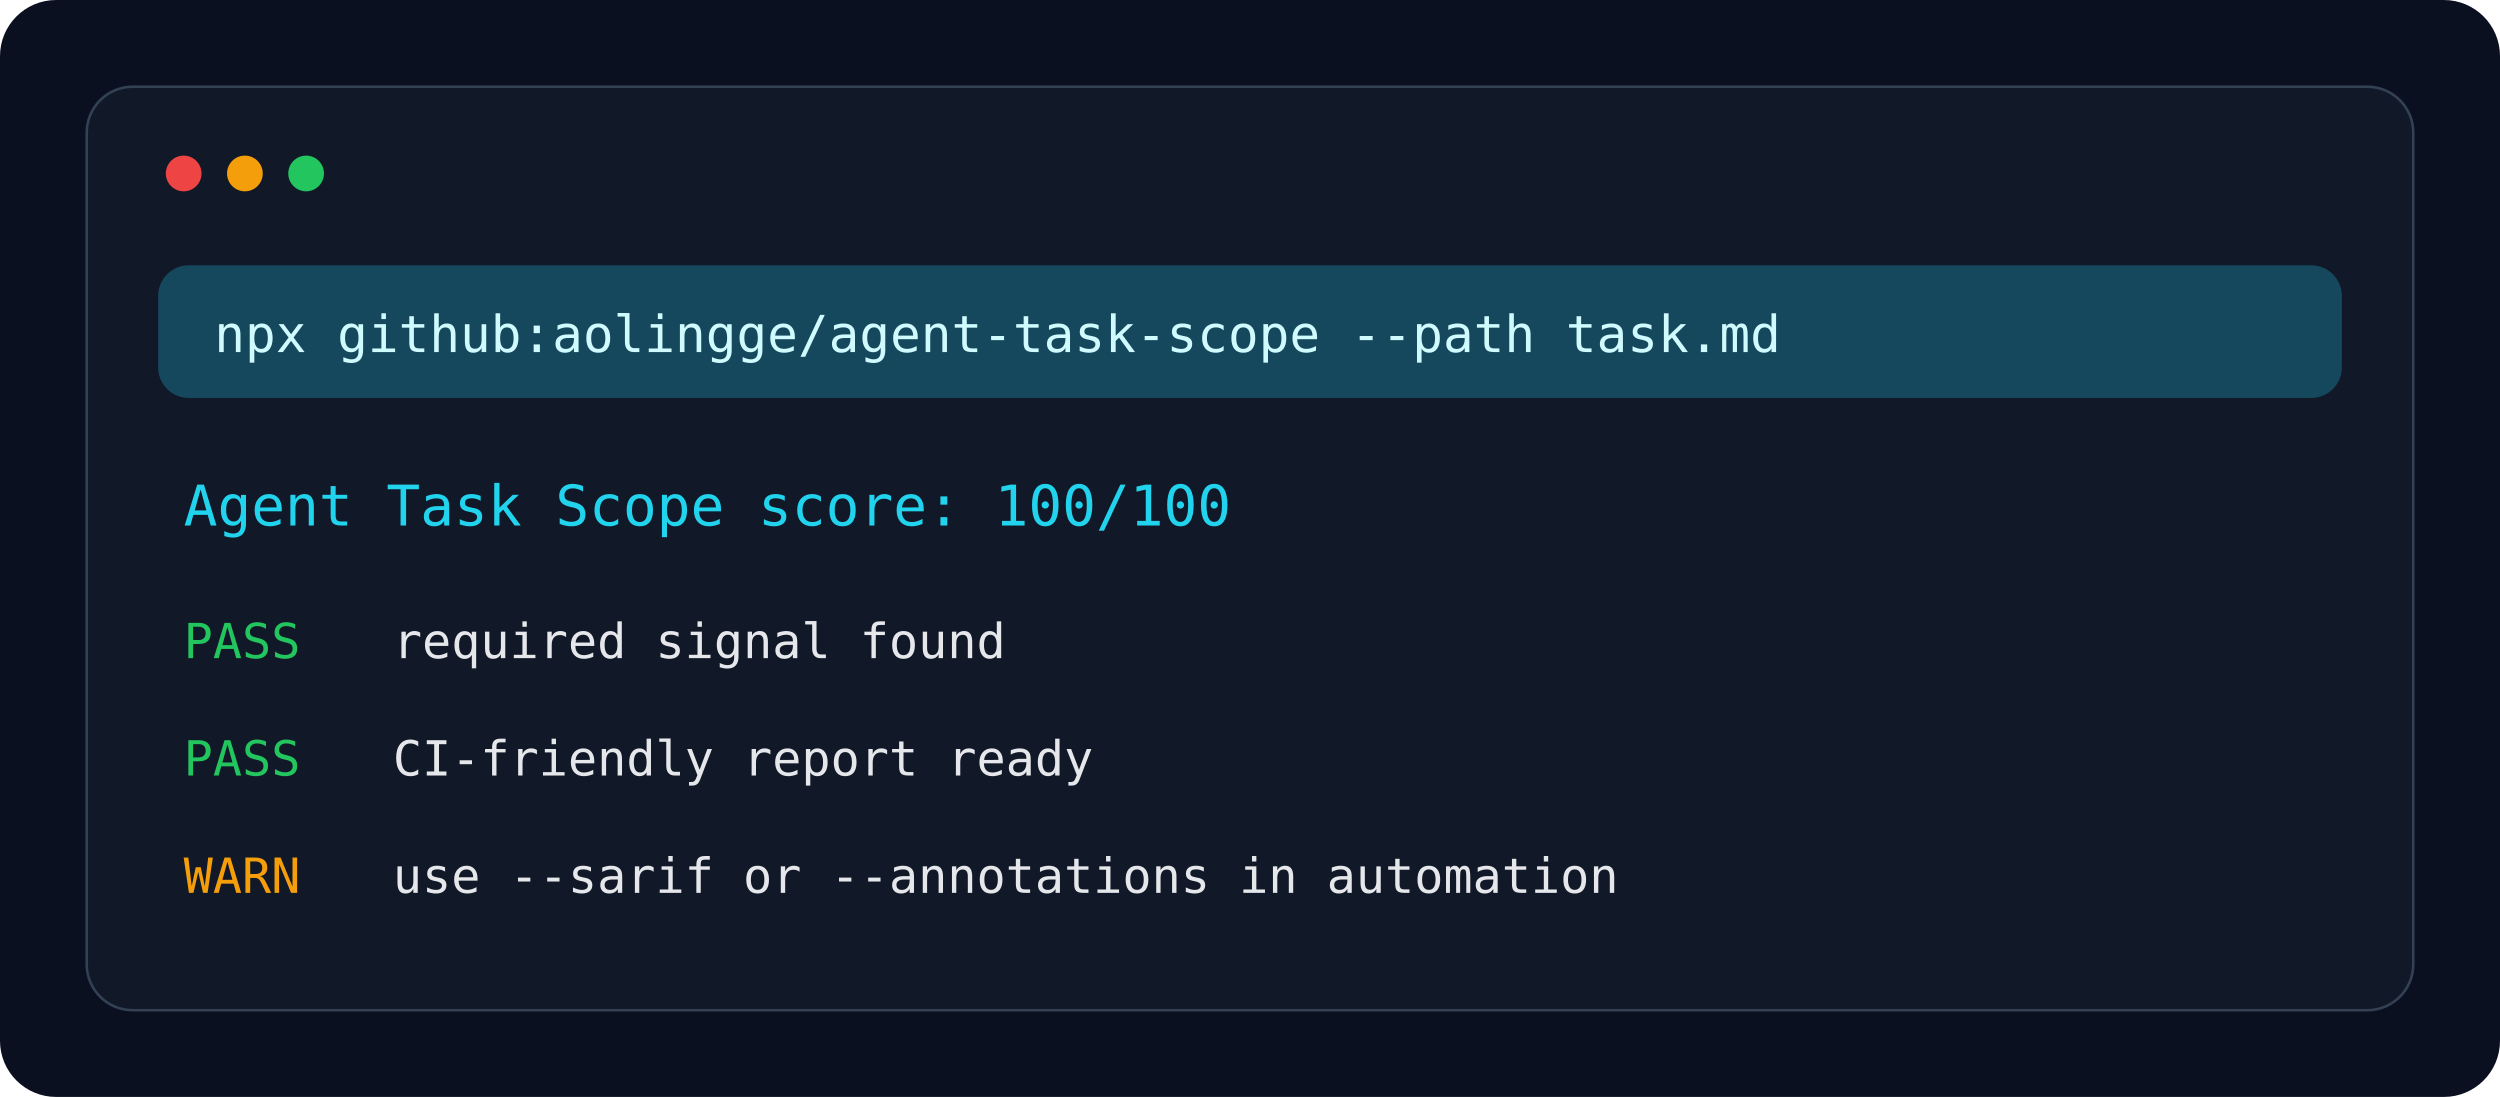
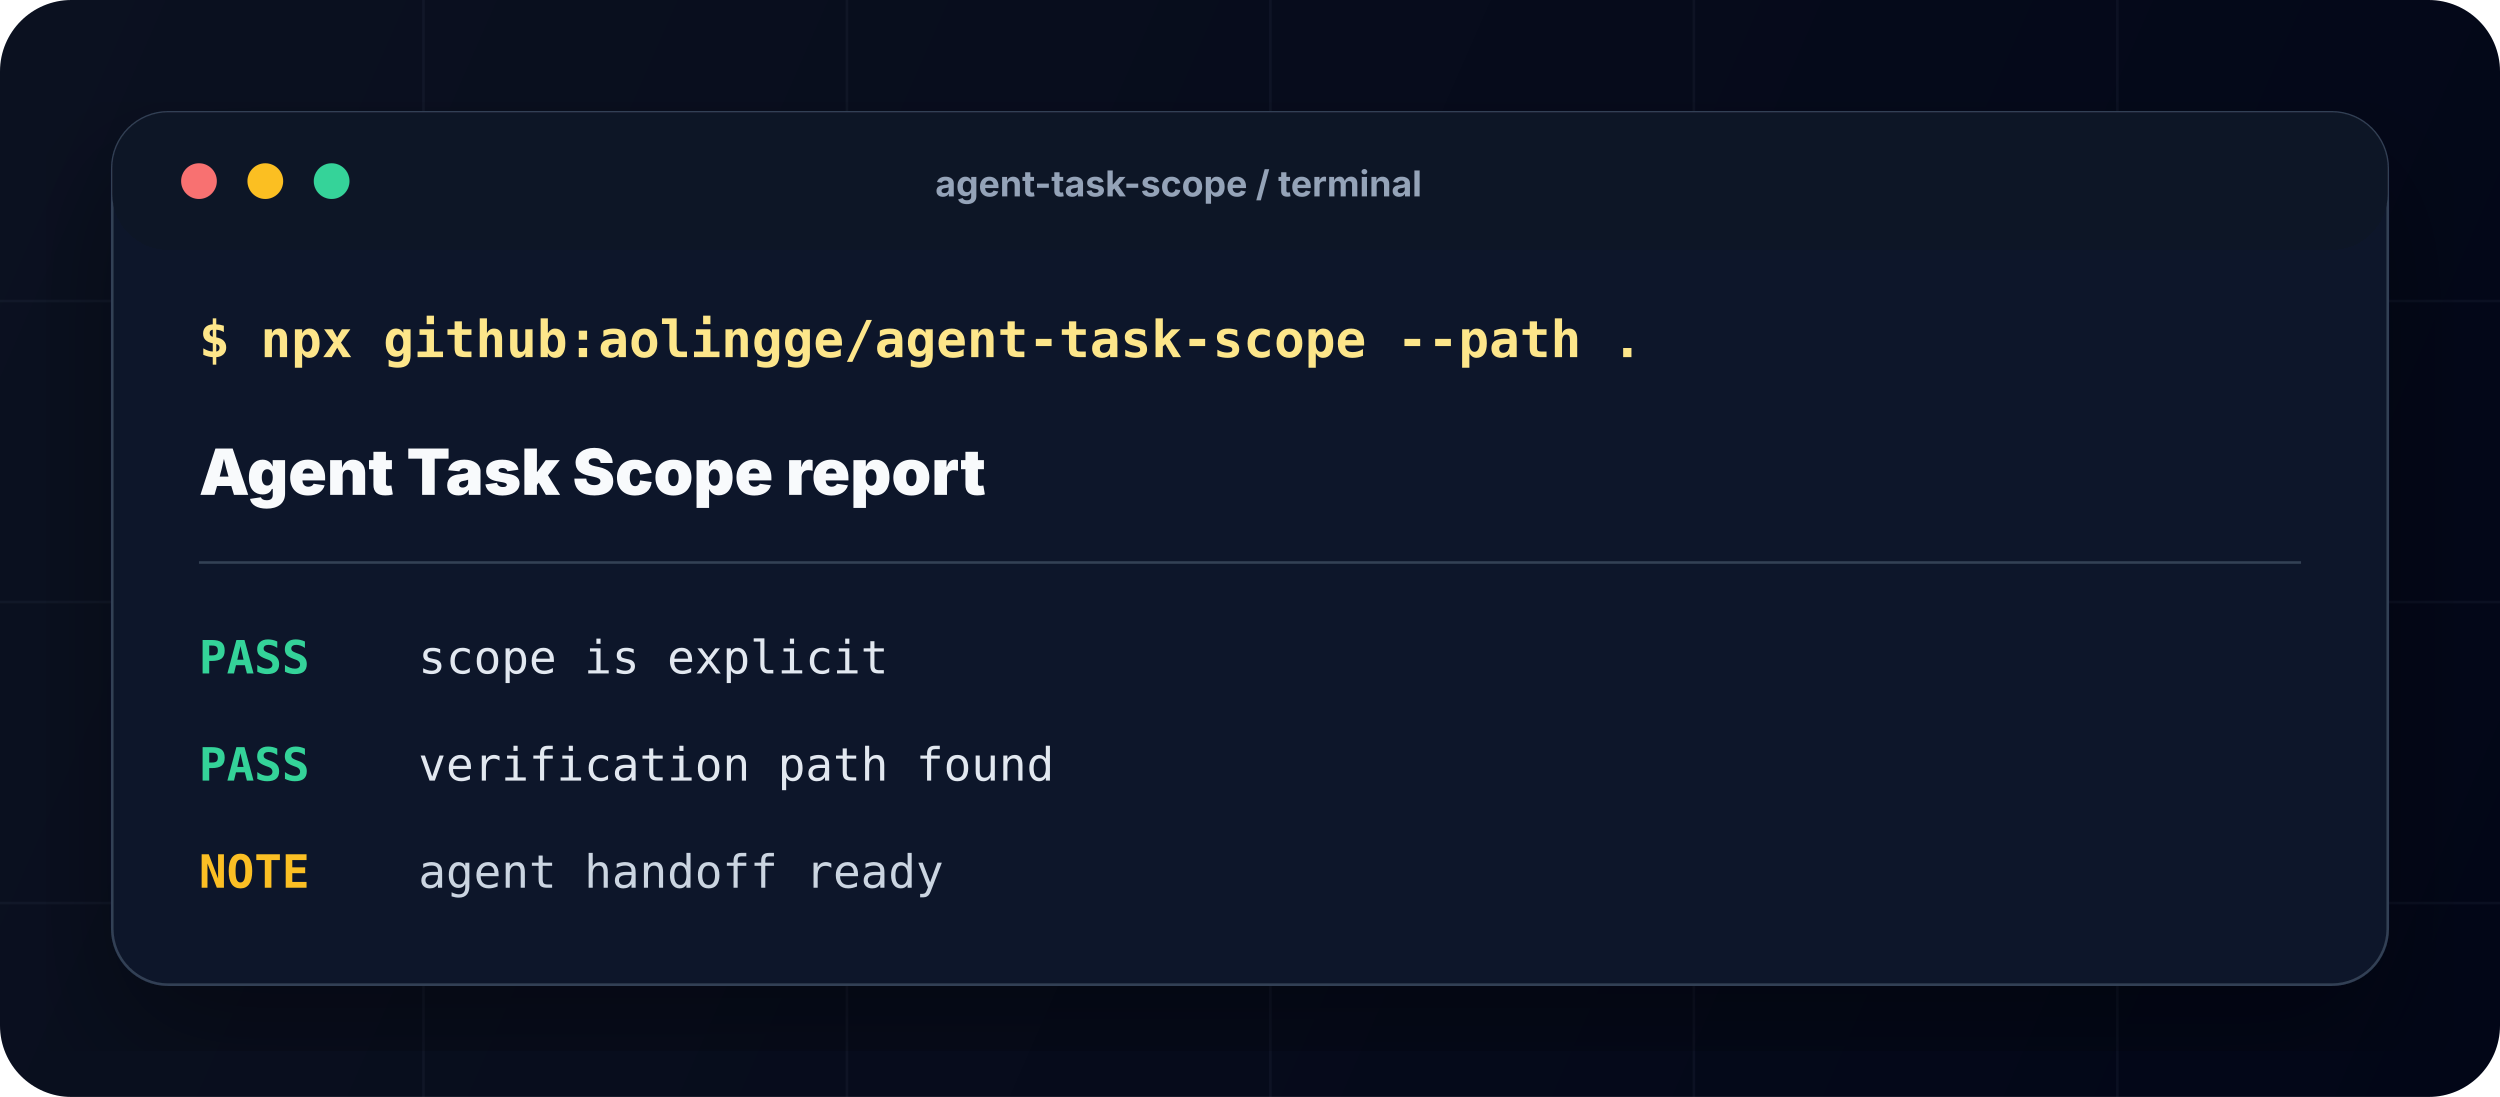
<svg xmlns="http://www.w3.org/2000/svg" width="980" height="430" viewBox="0 0 980 430" fill="none">
-   <rect width="980" height="430" rx="22" fill="#0B1020" />
-   <rect x="34" y="34" width="912" height="362" rx="18" fill="#111827" stroke="#334155" />
-   <circle cx="72" cy="68" r="7" fill="#EF4444" />
-   <circle cx="96" cy="68" r="7" fill="#F59E0B" />
-   <circle cx="120" cy="68" r="7" fill="#22C55E" />
-   <rect x="62" y="104" width="856" height="52" rx="12" fill="#164E63" opacity=".9" />
-   <text x="84" y="138" fill="#CFFAFE" font-family="JetBrains Mono,Consolas,monospace" font-size="20">npx github:aolingge/agent-task-scope --path task.md</text>
-   <text x="72" y="206" fill="#22D3EE" font-family="JetBrains Mono,Consolas,monospace" font-size="22">Agent Task Scope score: 100/100</text>
-   <text x="72" y="258" fill="#22C55E" font-family="JetBrains Mono,Consolas,monospace" font-size="19">PASS</text>
-   <text x="154" y="258" fill="#E5E7EB" font-family="JetBrains Mono,Consolas,monospace" font-size="19">required signal found</text>
-   <text x="72" y="304" fill="#22C55E" font-family="JetBrains Mono,Consolas,monospace" font-size="19">PASS</text>
-   <text x="154" y="304" fill="#E5E7EB" font-family="JetBrains Mono,Consolas,monospace" font-size="19">CI-friendly report ready</text>
-   <text x="72" y="350" fill="#F59E0B" font-family="JetBrains Mono,Consolas,monospace" font-size="19">WARN</text>
-   <text x="154" y="350" fill="#E5E7EB" font-family="JetBrains Mono,Consolas,monospace" font-size="19">use --sarif or --annotations in automation</text>
+   <defs>
+     <linearGradient id="panel" x1="0" y1="0" x2="980" y2="430" gradientUnits="userSpaceOnUse">
+       <stop stop-color="#0B1120" />
+       <stop offset="1" stop-color="#020617" />
+     </linearGradient>
+     <filter id="terminalShadow" x="18" y="18" width="944" height="394" filterUnits="userSpaceOnUse" color-interpolation-filters="sRGB">
+       <feDropShadow dx="0" dy="22" stdDeviation="24" flood-color="#000000" flood-opacity=".35" />
+     </filter>
+   </defs>
+   <rect width="980" height="430" rx="28" fill="url(#panel)" />
+   <path d="M0 118h980M0 236h980M0 354h980M166 0v430M332 0v430M498 0v430M664 0v430M830 0v430" stroke="#94A3B8" stroke-opacity=".06" />
+   <g filter="url(#terminalShadow)">
+     <rect x="44" y="44" width="892" height="342" rx="22" fill="#0F172A" stroke="#334155" />
+     <rect x="44" y="44" width="892" height="54" rx="22" fill="#111827" />
+     <circle cx="78" cy="71" r="7" fill="#F87171" />
+     <circle cx="104" cy="71" r="7" fill="#FBBF24" />
+     <circle cx="130" cy="71" r="7" fill="#34D399" />
+     <text x="462" y="77" text-anchor="middle" fill="#94A3B8" font-family="Inter,Segoe UI,Arial,sans-serif" font-size="14" font-weight="700">agent-task-scope / terminal</text>
+   </g>
+   <text x="78" y="140" fill="#FDE68A" font-family="JetBrains Mono,Consolas,monospace" font-size="20" font-weight="700">$ npx github:aolingge/agent-task-scope --path .</text>
+   <text x="78" y="194" fill="#F8FAFC" font-family="Inter,Segoe UI,Arial,sans-serif" font-size="25" font-weight="850">Agent Task Scope report</text>
+   <rect x="78" y="220" width="824" height="1" fill="#334155" />
+   <text x="78" y="264" fill="#34D399" font-family="JetBrains Mono,Consolas,monospace" font-size="18" font-weight="700">PASS</text>
+   <text x="164" y="264" fill="#E2E8F0" font-family="JetBrains Mono,Consolas,monospace" font-size="18">scope is explicit</text>
+   <text x="78" y="306" fill="#34D399" font-family="JetBrains Mono,Consolas,monospace" font-size="18" font-weight="700">PASS</text>
+   <text x="164" y="306" fill="#E2E8F0" font-family="JetBrains Mono,Consolas,monospace" font-size="18">verification path found</text>
+   <text x="78" y="348" fill="#FBBF24" font-family="JetBrains Mono,Consolas,monospace" font-size="18" font-weight="700">NOTE</text>
+   <text x="164" y="348" fill="#CBD5E1" font-family="JetBrains Mono,Consolas,monospace" font-size="18">agent handoff ready</text>
</svg>
